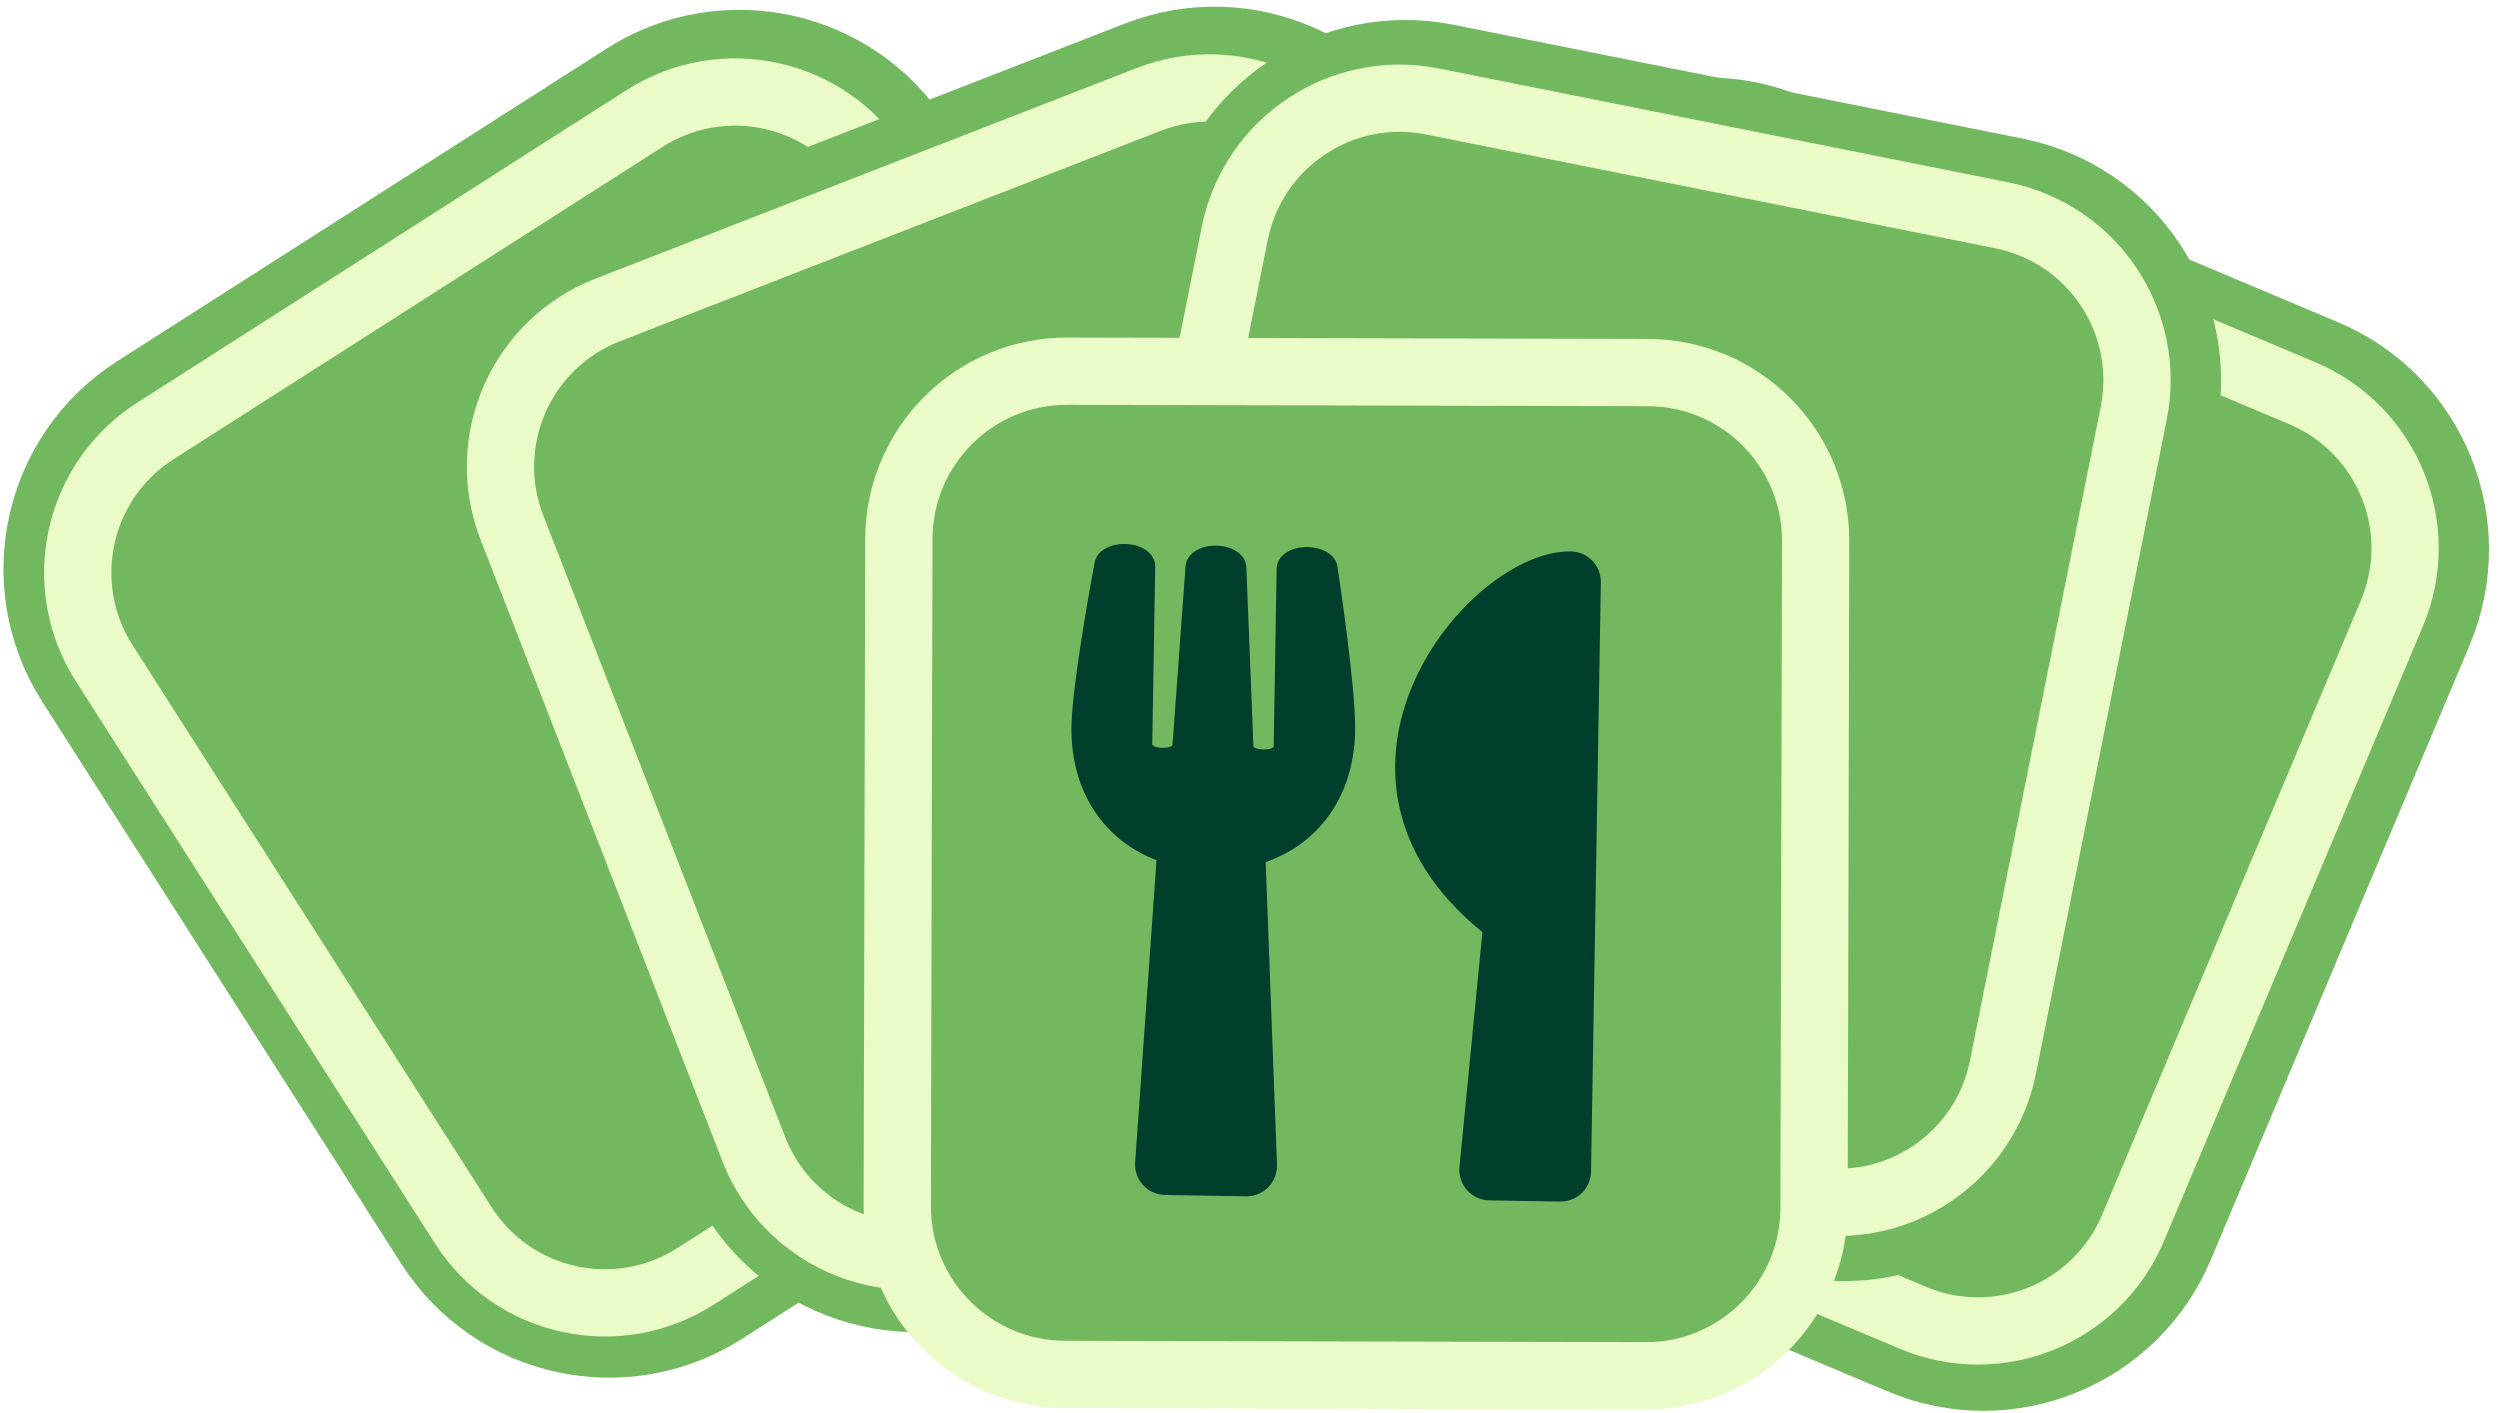
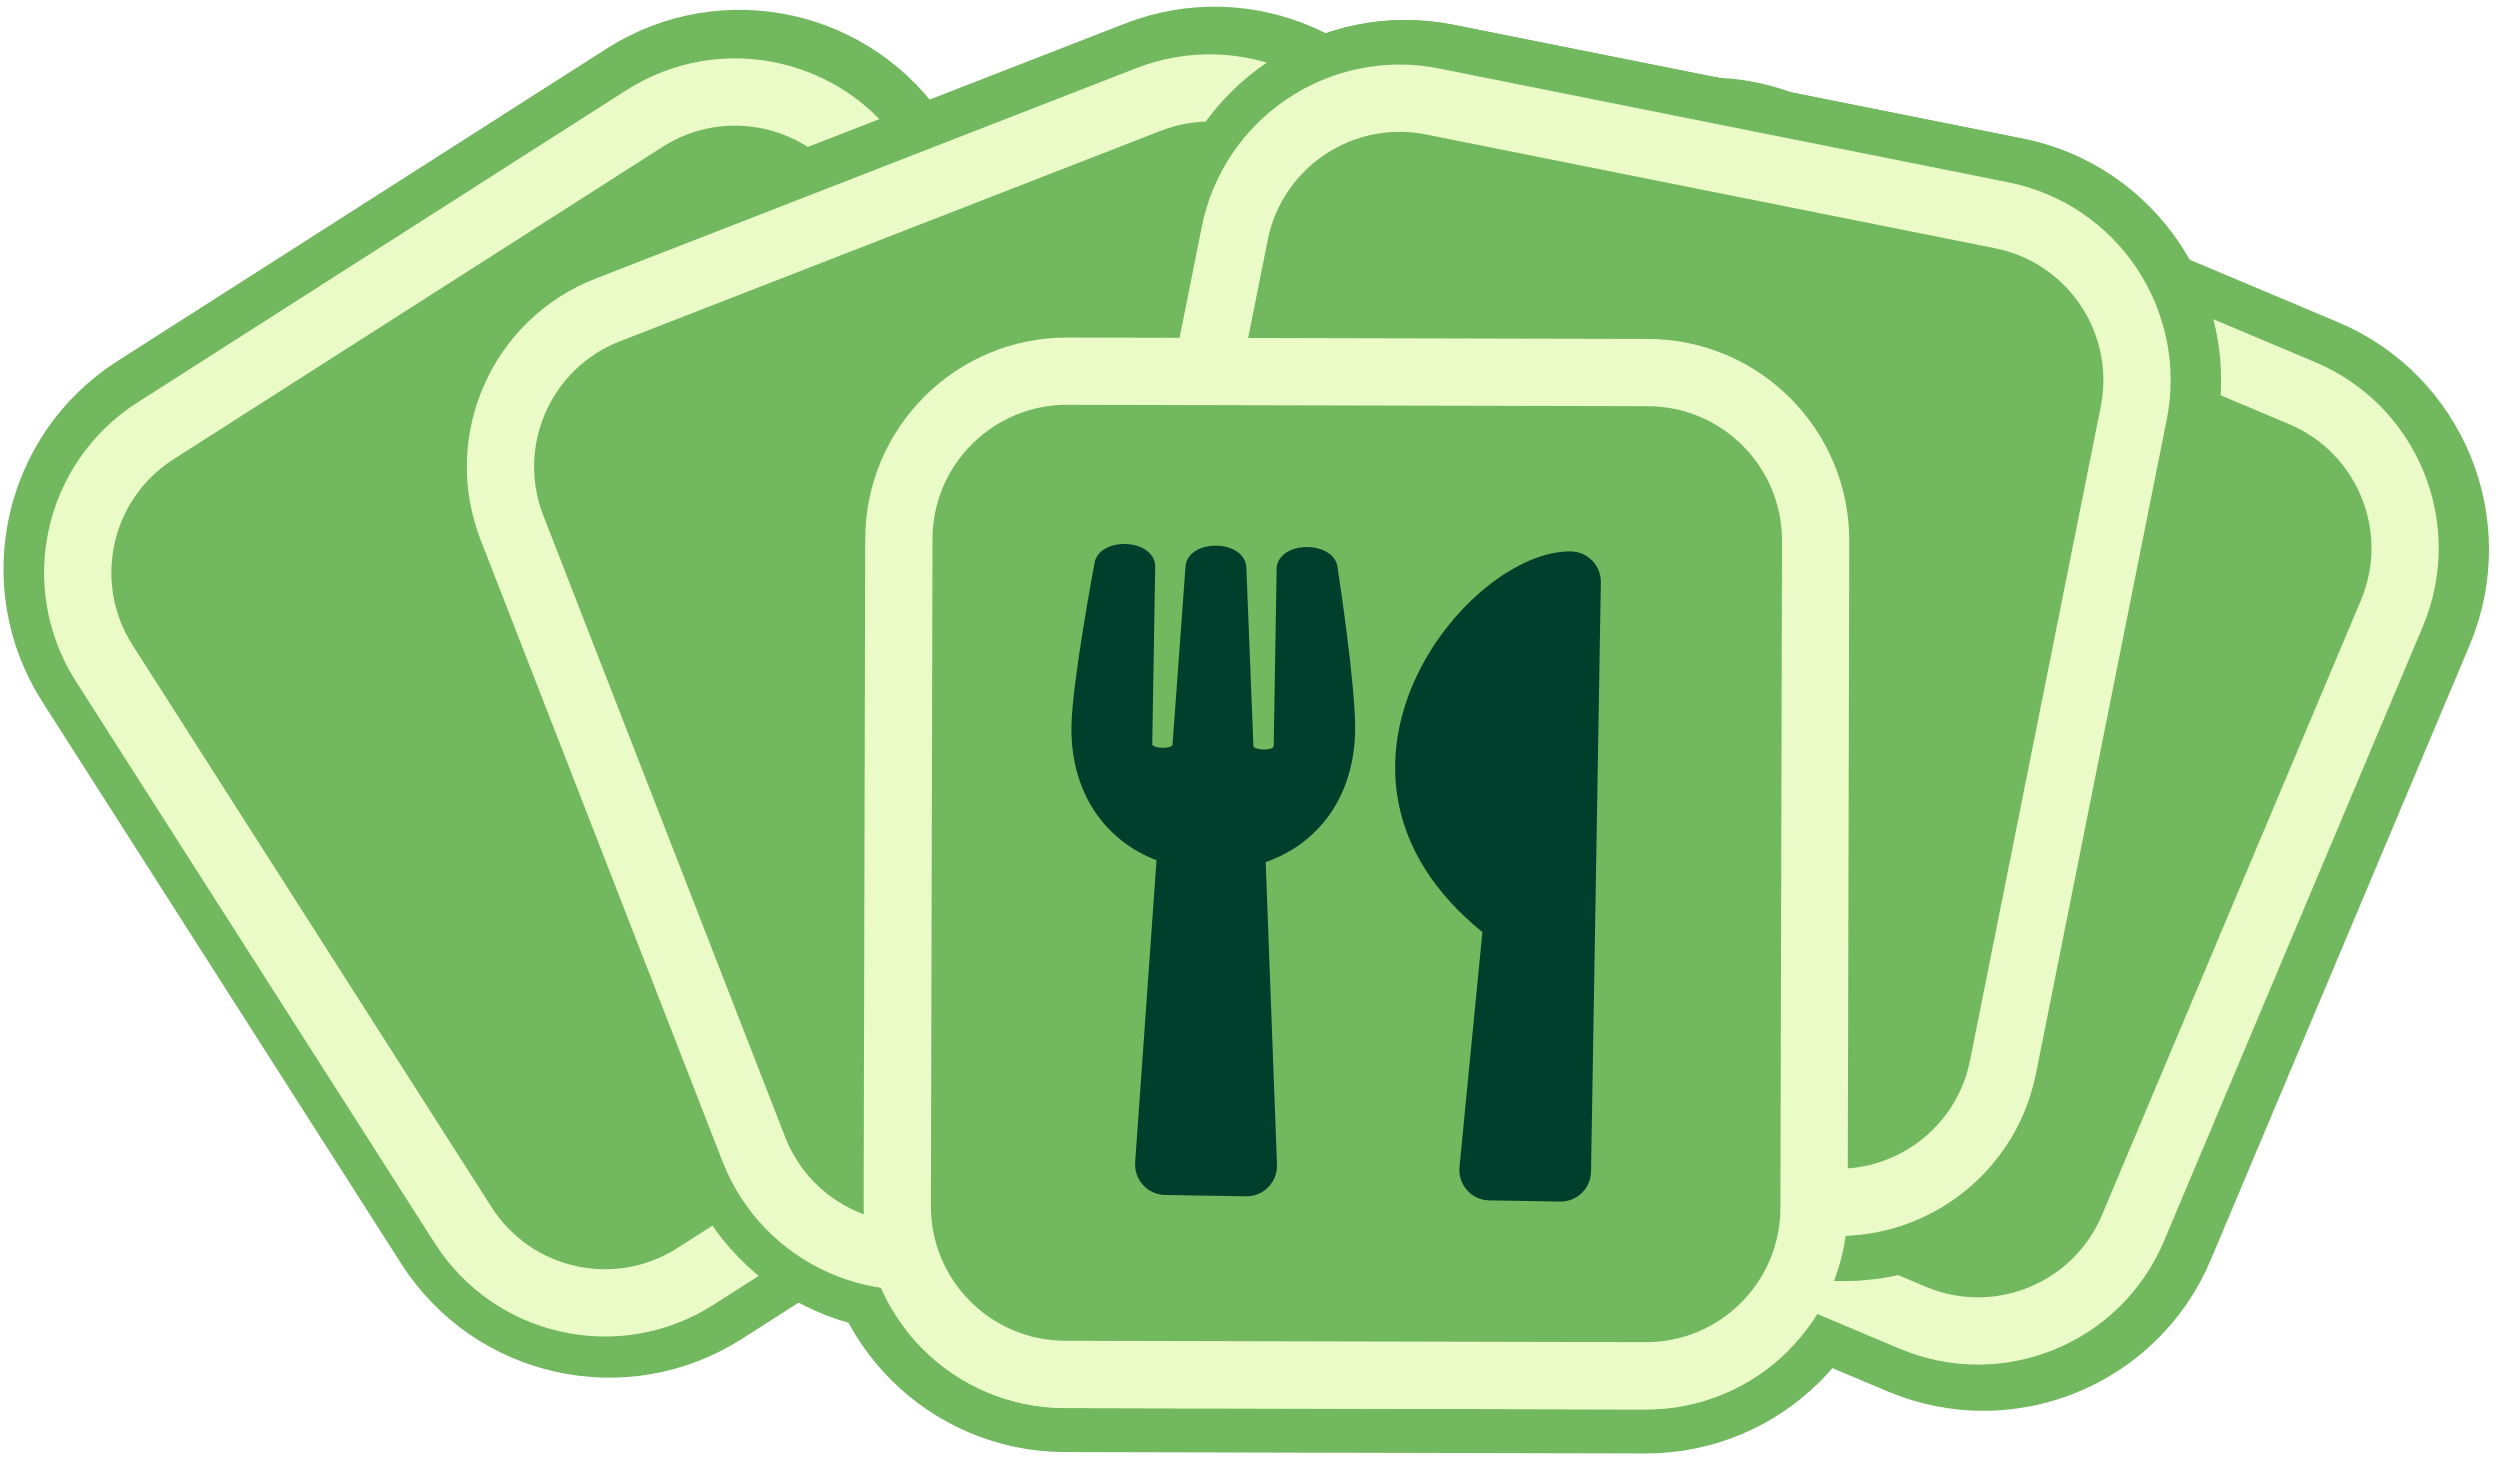
- <svg xmlns="http://www.w3.org/2000/svg" width="223" height="126" viewBox="0 0 223 126" fill="none">
+ <svg xmlns="http://www.w3.org/2000/svg" width="223" height="130" viewBox="0 0 223 130" fill="none">
+   <rect x="110.834" y="2.019" width="88.777" height="96.489" rx="18.5" transform="rotate(11.3076 110.834 2.019)" stroke="#72B85F" stroke-width="7" />
+   <rect x="113.08" y="6.113" width="81.777" height="89.489" rx="15" transform="rotate(11.3076 113.08 6.11316)" fill="#72B85F" stroke="#EAFBC8" stroke-width="6" />
+   <rect x="76.722" y="29.492" width="88.777" height="96.489" rx="18.5" transform="rotate(0.136765 76.722 29.4917)" stroke="#72B85F" stroke-width="7" />
+   <rect x="80.214" y="33.073" width="81.777" height="89.489" rx="15" transform="rotate(0.136765 80.2136 33.0732)" fill="#72B85F" stroke="#EAFBC8" stroke-width="6" />
  <rect x="-3.237" y="45.118" width="88.777" height="96.489" rx="18.5" transform="rotate(-32.5673 -3.23724 45.1183)" stroke="#72B85F" stroke-width="7" />
  <rect x="1.219" y="46.513" width="81.777" height="89.489" rx="15" transform="rotate(-32.5673 1.21924 46.5131)" fill="#72B85F" stroke="#EAFBC8" stroke-width="6" />
  <rect x="142.428" y="4.689" width="88.777" height="96.489" rx="18.5" transform="rotate(22.8396 142.428 4.68944)" stroke="#72B85F" stroke-width="7" />
  <rect x="143.811" y="9.15" width="81.777" height="89.489" rx="15" transform="rotate(22.8396 143.811 9.1499)" fill="#72B85F" stroke="#EAFBC8" stroke-width="6" />
  <rect x="36.129" y="30.846" width="88.777" height="96.489" rx="18.5" transform="rotate(-21.263 36.1289 30.8457)" stroke="#72B85F" stroke-width="7" />
  <rect x="40.226" y="33.087" width="81.777" height="89.489" rx="15" transform="rotate(-21.263 40.2256 33.0868)" fill="#72B85F" stroke="#EAFBC8" stroke-width="6" />
  <rect x="110.834" y="2.019" width="88.777" height="96.489" rx="18.5" transform="rotate(11.3076 110.834 2.019)" stroke="#72B85F" stroke-width="7" />
  <rect x="113.08" y="6.113" width="81.777" height="89.489" rx="15" transform="rotate(11.3076 113.08 6.11316)" fill="#72B85F" stroke="#EAFBC8" stroke-width="6" />
  <rect x="80.214" y="33.073" width="81.777" height="89.489" rx="15" transform="rotate(0.136765 80.2136 33.0732)" fill="#72B85F" stroke="#EAFBC8" stroke-width="6" />
  <path d="M119.303 50.562C119.385 51.095 120.944 61.295 120.879 65.18C120.781 71.104 117.57 75.277 112.899 76.898L113.907 103.891C113.961 105.444 112.708 106.738 111.149 106.712L103.919 106.591C102.371 106.566 101.15 105.242 101.255 103.681L103.161 76.736C98.535 74.96 95.477 70.672 95.575 64.759C95.64 60.863 97.537 50.732 97.637 50.201C98.037 47.908 102.793 47.953 103.046 50.416L102.78 66.409C102.92 66.796 104.479 66.8 104.587 66.439C104.793 63.576 105.742 50.687 105.758 50.393C106.17 48.043 110.847 48.121 111.169 50.483C111.187 50.789 111.695 63.691 111.805 66.559C111.901 66.923 113.471 66.972 113.613 66.589L113.879 50.596C114.213 48.154 118.98 48.256 119.303 50.562ZM132.23 83.146L130.187 104.083C130.025 105.666 131.256 107.046 132.838 107.073L139.164 107.178C140.666 107.203 141.895 106.011 141.92 104.505L142.795 51.95C142.82 50.454 141.631 49.211 140.129 49.186C130.809 49.031 114.782 68.988 132.23 83.146Z" fill="#003F2C" />
</svg>
